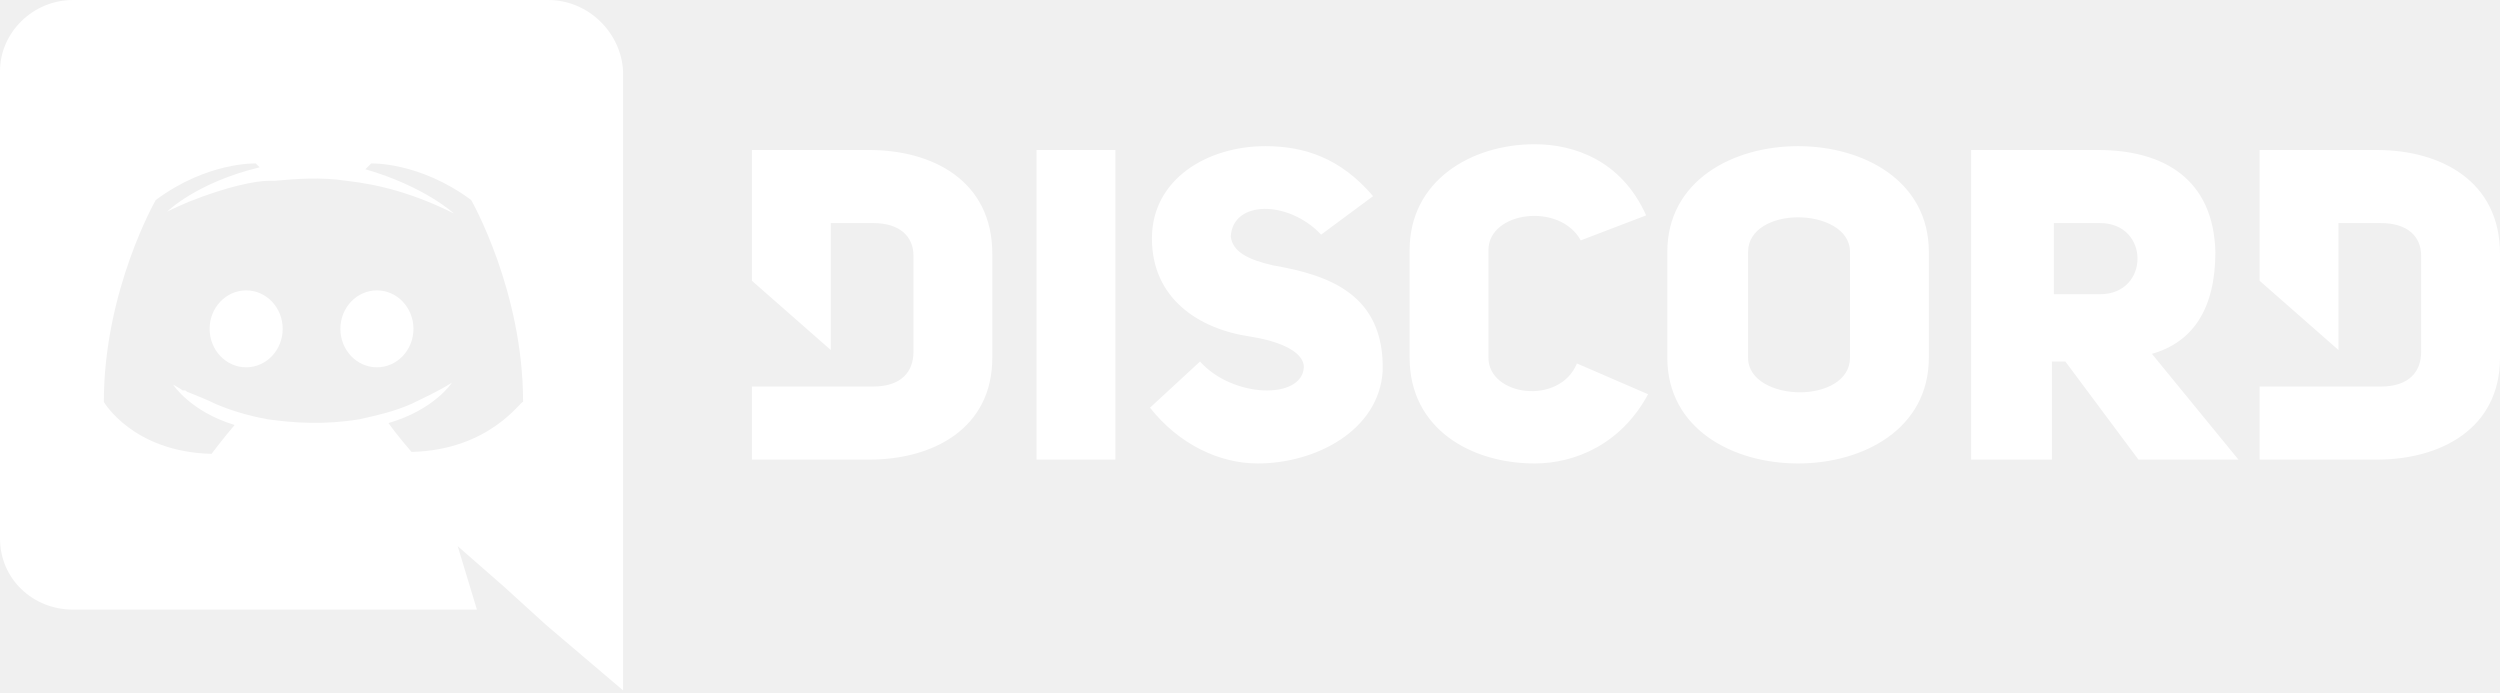
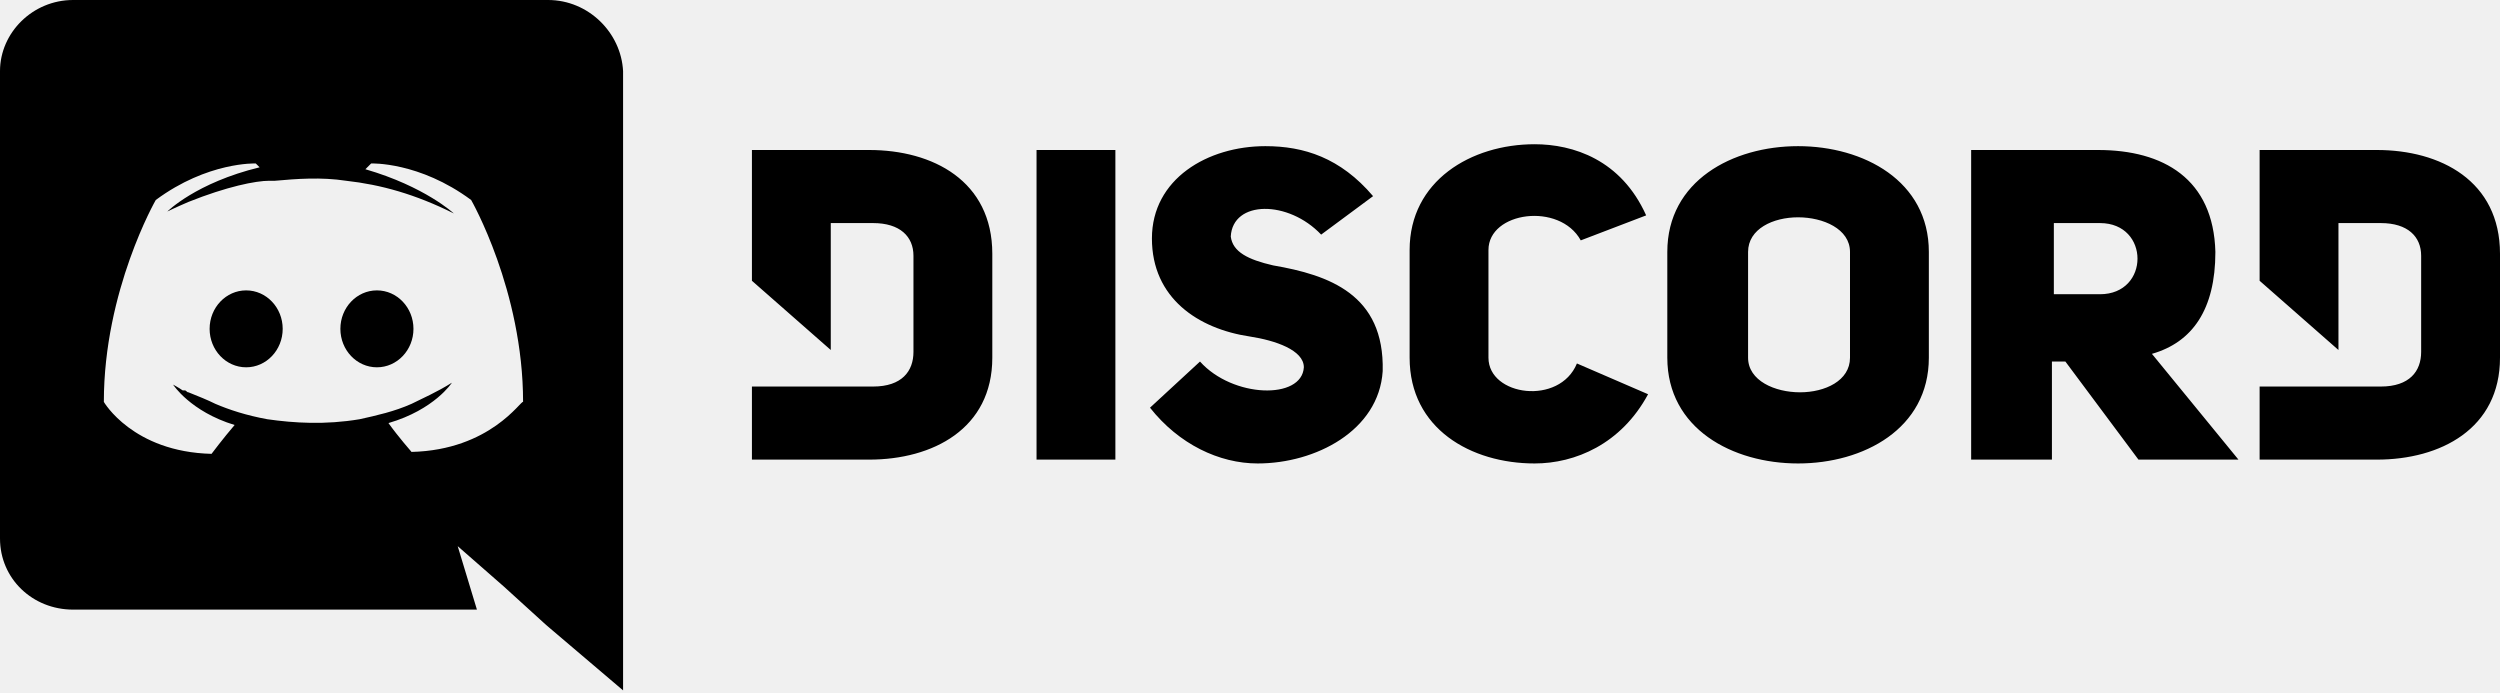
<svg xmlns="http://www.w3.org/2000/svg" version="1.1" id="Layer_1" x="0px" y="0px" viewBox="0 0 130 36" style="enable-background:new 0 0 130 36;" xml:space="preserve">
  <style type="text/css">
- 	 	.st0{fill:#FFFFFF;}
+ 	 	.st0{fill:#000000;}
	 </style>
  <g>
    <ellipse class="st0" cx="19.6" cy="17.1" rx="1.9" ry="2" />
    <ellipse class="st0" cx="12.8" cy="17.1" rx="1.9" ry="2" />
    <path class="st0" d="M28.5,0H3.8C1.7,0,0,1.7,0,3.7v24.3c0,2.1,1.7,3.7,3.8,3.7h21l-1-3.3l2.4,2.1l2.2,2l4,3.4v-7.9v-1.8V3.7   C32.3,1.7,30.6,0,28.5,0z M21.4,23.5c0,0-0.7-0.8-1.2-1.5c2.4-0.7,3.3-2.1,3.3-2.1c-0.8,0.5-1.5,0.8-2.1,1.1   c-0.9,0.4-1.8,0.6-2.7,0.8c-1.8,0.3-3.4,0.2-4.8,0c-1.1-0.2-2-0.5-2.7-0.8c-0.4-0.2-0.9-0.4-1.4-0.6c-0.1,0-0.1-0.1-0.2-0.1   c0,0-0.1,0-0.1,0c-0.3-0.2-0.5-0.3-0.5-0.3s0.9,1.4,3.2,2.1c-0.6,0.7-1.2,1.5-1.2,1.5c-4.1-0.1-5.6-2.7-5.6-2.7   c0-5.8,2.7-10.5,2.7-10.5c2.7-2,5.2-1.9,5.2-1.9l0.2,0.2C10.2,9.5,8.7,11,8.7,11s0.4-0.2,1.1-0.5c2-0.8,3.5-1.1,4.2-1.1   c0.1,0,0.2,0,0.3,0c1.1-0.1,2.4-0.2,3.7,0c1.8,0.2,3.6,0.7,5.6,1.7c0,0-1.5-1.4-4.6-2.3l0.3-0.3c0,0,2.5-0.1,5.2,1.9   c0,0,2.7,4.7,2.7,10.5C27.1,20.8,25.5,23.4,21.4,23.5z" />
  </g>
  <path class="st0" d="M45.2,7.8h-6.1v6.8l4.1,3.6v-6.6h2.2c1.4,0,2.1,0.7,2.1,1.7v5c0,1-0.6,1.8-2.1,1.8h-6.3v3.8h6.1  c3.3,0,6.4-1.6,6.4-5.3v-5.4C51.6,9.4,48.5,7.8,45.2,7.8z M77.4,18.6v-5.6c0-2,3.7-2.5,4.8-0.5l3.4-1.3c-1.3-2.9-3.8-3.7-5.8-3.7  c-3.3,0-6.5,1.9-6.5,5.5v5.6c0,3.7,3.2,5.5,6.5,5.5c2.1,0,4.5-1,5.9-3.6L82,18.9C81.1,21.1,77.4,20.6,77.4,18.6z M66.2,13.8  c-1.3-0.3-2.1-0.7-2.2-1.5c0.1-1.9,3-1.9,4.7-0.1l2.7-2c-1.7-2-3.6-2.6-5.6-2.6c-3,0-5.9,1.7-5.9,4.8c0,3.1,2.4,4.7,5.1,5.1  c1.3,0.2,2.8,0.7,2.8,1.6c-0.1,1.7-3.7,1.6-5.4-0.3l-2.6,2.4c1.5,1.9,3.6,2.9,5.6,2.9c3,0,6.3-1.7,6.5-4.8  C72,15.3,69.1,14.3,66.2,13.8z M53.8,23.9H58V7.8h-4.1V23.9z M123.6,7.8h-6.1v6.8l4.1,3.6v-6.6h2.2c1.4,0,2.1,0.7,2.1,1.7v5  c0,1-0.6,1.8-2.1,1.8h-6.3v3.8h6.1c3.3,0,6.4-1.6,6.4-5.3v-5.4C130,9.4,126.9,7.8,123.6,7.8z M93.5,7.6c-3.4,0-6.8,1.8-6.8,5.5v5.5  c0,3.7,3.4,5.5,6.8,5.5c3.4,0,6.8-1.8,6.8-5.5v-5.5C100.3,9.4,96.9,7.6,93.5,7.6z M96.2,18.6c0,1.2-1.3,1.8-2.6,1.8  c-1.3,0-2.7-0.6-2.7-1.8v-5.5c0-1.2,1.3-1.8,2.6-1.8c1.3,0,2.7,0.6,2.7,1.8V18.6z M115.2,13.1c-0.1-3.8-2.7-5.3-6.1-5.3h-6.6v16.1  h4.2v-5.1h0.7l3.8,5.1h5.2l-4.5-5.5C114,17.8,115.2,16.1,115.2,13.1z M109.2,15.3h-2.4v-3.7h2.4C111.8,11.6,111.8,15.3,109.2,15.3z" />
</svg>
